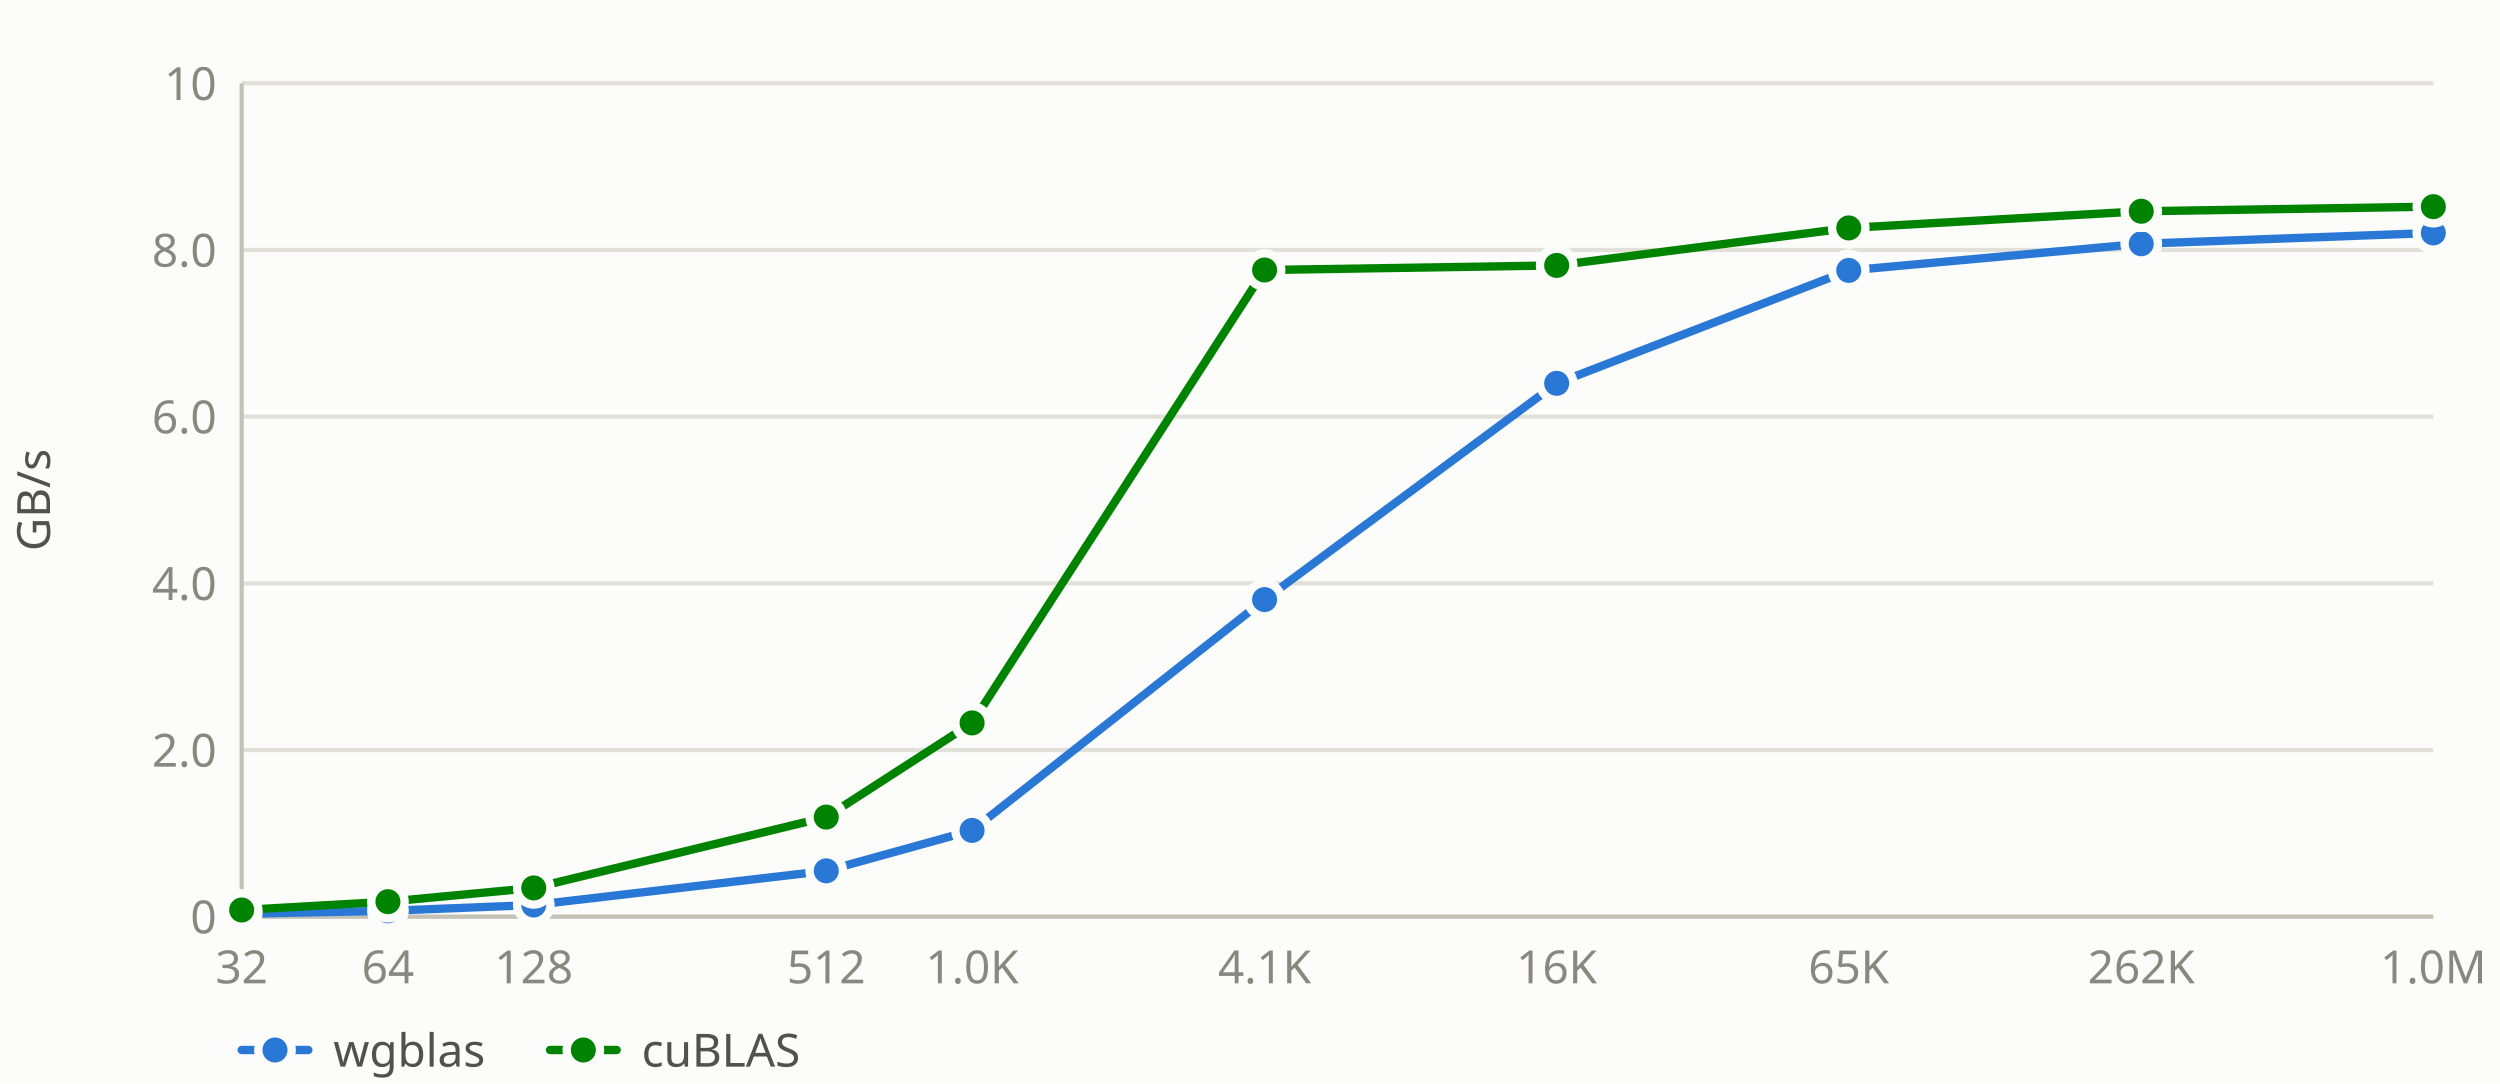
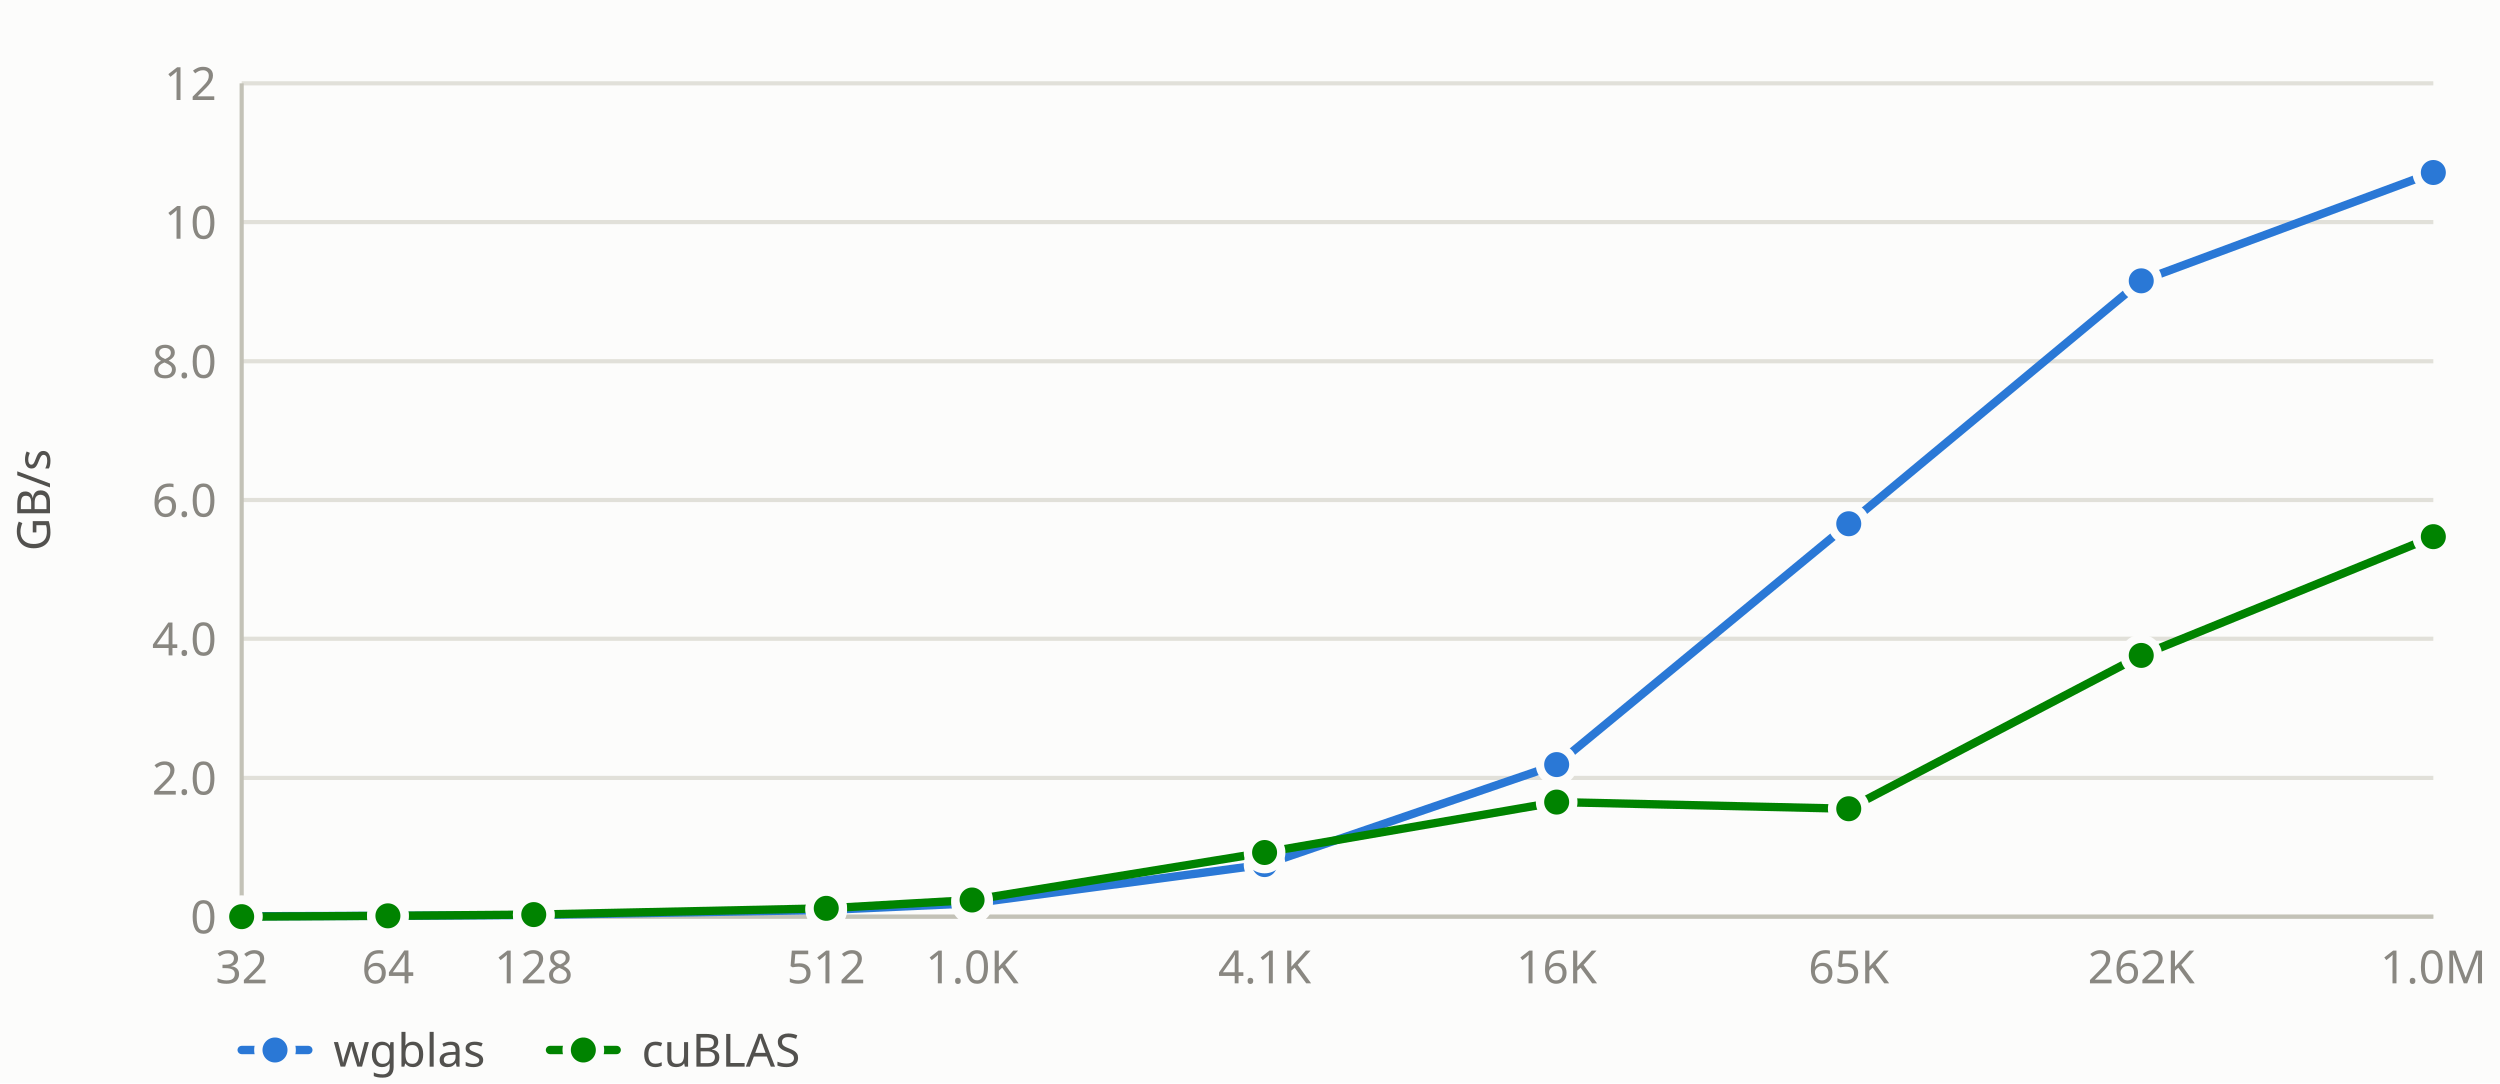
- <svg xmlns="http://www.w3.org/2000/svg" id="bc-sscal-stride32-nvidia_geforce_gtx_1650-gbs" viewBox="0 0 600 260" width="600" height="260" role="img" aria-label="GB/s vs n">
-   <style>#bc-sscal-stride32-nvidia_geforce_gtx_1650-gbs .bg{fill:#fcfcfb}#bc-sscal-stride32-nvidia_geforce_gtx_1650-gbs .gr{stroke:#e1e0d9;stroke-width:1;fill:none}#bc-sscal-stride32-nvidia_geforce_gtx_1650-gbs .ax{stroke:#c3c2b7;stroke-width:1;fill:none}#bc-sscal-stride32-nvidia_geforce_gtx_1650-gbs .at{fill:#898781;font:11px/1 system-ui,sans-serif}#bc-sscal-stride32-nvidia_geforce_gtx_1650-gbs .lt{fill:#52514e;font:11px/1 system-ui,sans-serif}#bc-sscal-stride32-nvidia_geforce_gtx_1650-gbs .ln1{stroke:#2a78d6;fill:none;stroke-width:2;stroke-linejoin:round;stroke-linecap:round}#bc-sscal-stride32-nvidia_geforce_gtx_1650-gbs .mk1{fill:#2a78d6;stroke:#fcfcfb;stroke-width:2}#bc-sscal-stride32-nvidia_geforce_gtx_1650-gbs .ln2{stroke:#008300;fill:none;stroke-width:2;stroke-linejoin:round;stroke-linecap:round}#bc-sscal-stride32-nvidia_geforce_gtx_1650-gbs .mk2{fill:#008300;stroke:#fcfcfb;stroke-width:2}@media(prefers-color-scheme:dark){#bc-sscal-stride32-nvidia_geforce_gtx_1650-gbs .bg{fill:#1a1a19}#bc-sscal-stride32-nvidia_geforce_gtx_1650-gbs .gr{stroke:#2c2c2a}#bc-sscal-stride32-nvidia_geforce_gtx_1650-gbs .ax{stroke:#383835}#bc-sscal-stride32-nvidia_geforce_gtx_1650-gbs .at{fill:#898781}#bc-sscal-stride32-nvidia_geforce_gtx_1650-gbs .lt{fill:#c3c2b7}#bc-sscal-stride32-nvidia_geforce_gtx_1650-gbs .ln1{stroke:#3987e5}#bc-sscal-stride32-nvidia_geforce_gtx_1650-gbs .mk1{fill:#3987e5;stroke:#1a1a19}#bc-sscal-stride32-nvidia_geforce_gtx_1650-gbs .ln2{stroke:#008300}#bc-sscal-stride32-nvidia_geforce_gtx_1650-gbs .mk2{fill:#008300;stroke:#1a1a19}}:root[data-theme=dark] #bc-sscal-stride32-nvidia_geforce_gtx_1650-gbs .bg{fill:#1a1a19}:root[data-theme=dark] #bc-sscal-stride32-nvidia_geforce_gtx_1650-gbs .gr{stroke:#2c2c2a}:root[data-theme=dark] #bc-sscal-stride32-nvidia_geforce_gtx_1650-gbs .ax{stroke:#383835}:root[data-theme=dark] #bc-sscal-stride32-nvidia_geforce_gtx_1650-gbs .lt{fill:#c3c2b7}:root[data-theme=dark] #bc-sscal-stride32-nvidia_geforce_gtx_1650-gbs .ln1{stroke:#3987e5}:root[data-theme=dark] #bc-sscal-stride32-nvidia_geforce_gtx_1650-gbs .mk1{fill:#3987e5;stroke:#1a1a19}:root[data-theme=dark] #bc-sscal-stride32-nvidia_geforce_gtx_1650-gbs .mk2{stroke:#1a1a19}</style>
+ <svg xmlns="http://www.w3.org/2000/svg" id="bc-snrm2-stride32-nvidia_geforce_gtx_1650-gbs" viewBox="0 0 600 260" width="600" height="260" role="img" aria-label="GB/s vs n">
+   <style>#bc-snrm2-stride32-nvidia_geforce_gtx_1650-gbs .bg{fill:#fcfcfb}#bc-snrm2-stride32-nvidia_geforce_gtx_1650-gbs .gr{stroke:#e1e0d9;stroke-width:1;fill:none}#bc-snrm2-stride32-nvidia_geforce_gtx_1650-gbs .ax{stroke:#c3c2b7;stroke-width:1;fill:none}#bc-snrm2-stride32-nvidia_geforce_gtx_1650-gbs .at{fill:#898781;font:11px/1 system-ui,sans-serif}#bc-snrm2-stride32-nvidia_geforce_gtx_1650-gbs .lt{fill:#52514e;font:11px/1 system-ui,sans-serif}#bc-snrm2-stride32-nvidia_geforce_gtx_1650-gbs .ln1{stroke:#2a78d6;fill:none;stroke-width:2;stroke-linejoin:round;stroke-linecap:round}#bc-snrm2-stride32-nvidia_geforce_gtx_1650-gbs .mk1{fill:#2a78d6;stroke:#fcfcfb;stroke-width:2}#bc-snrm2-stride32-nvidia_geforce_gtx_1650-gbs .ln2{stroke:#008300;fill:none;stroke-width:2;stroke-linejoin:round;stroke-linecap:round}#bc-snrm2-stride32-nvidia_geforce_gtx_1650-gbs .mk2{fill:#008300;stroke:#fcfcfb;stroke-width:2}@media(prefers-color-scheme:dark){#bc-snrm2-stride32-nvidia_geforce_gtx_1650-gbs .bg{fill:#1a1a19}#bc-snrm2-stride32-nvidia_geforce_gtx_1650-gbs .gr{stroke:#2c2c2a}#bc-snrm2-stride32-nvidia_geforce_gtx_1650-gbs .ax{stroke:#383835}#bc-snrm2-stride32-nvidia_geforce_gtx_1650-gbs .at{fill:#898781}#bc-snrm2-stride32-nvidia_geforce_gtx_1650-gbs .lt{fill:#c3c2b7}#bc-snrm2-stride32-nvidia_geforce_gtx_1650-gbs .ln1{stroke:#3987e5}#bc-snrm2-stride32-nvidia_geforce_gtx_1650-gbs .mk1{fill:#3987e5;stroke:#1a1a19}#bc-snrm2-stride32-nvidia_geforce_gtx_1650-gbs .ln2{stroke:#008300}#bc-snrm2-stride32-nvidia_geforce_gtx_1650-gbs .mk2{fill:#008300;stroke:#1a1a19}}:root[data-theme=dark] #bc-snrm2-stride32-nvidia_geforce_gtx_1650-gbs .bg{fill:#1a1a19}:root[data-theme=dark] #bc-snrm2-stride32-nvidia_geforce_gtx_1650-gbs .gr{stroke:#2c2c2a}:root[data-theme=dark] #bc-snrm2-stride32-nvidia_geforce_gtx_1650-gbs .ax{stroke:#383835}:root[data-theme=dark] #bc-snrm2-stride32-nvidia_geforce_gtx_1650-gbs .lt{fill:#c3c2b7}:root[data-theme=dark] #bc-snrm2-stride32-nvidia_geforce_gtx_1650-gbs .ln1{stroke:#3987e5}:root[data-theme=dark] #bc-snrm2-stride32-nvidia_geforce_gtx_1650-gbs .mk1{fill:#3987e5;stroke:#1a1a19}:root[data-theme=dark] #bc-snrm2-stride32-nvidia_geforce_gtx_1650-gbs .mk2{stroke:#1a1a19}</style>
  <rect class="bg" width="600" height="260" />
  <line class="gr" x1="58" y1="220.0" x2="584" y2="220.0" />
-   <line class="gr" x1="58" y1="180.0" x2="584" y2="180.0" />
-   <line class="gr" x1="58" y1="140.0" x2="584" y2="140.0" />
-   <line class="gr" x1="58" y1="100.0" x2="584" y2="100.0" />
-   <line class="gr" x1="58" y1="60.0" x2="584" y2="60.0" />
+   <line class="gr" x1="58" y1="186.7" x2="584" y2="186.7" />
+   <line class="gr" x1="58" y1="153.3" x2="584" y2="153.3" />
+   <line class="gr" x1="58" y1="120.0" x2="584" y2="120.0" />
+   <line class="gr" x1="58" y1="86.7" x2="584" y2="86.7" />
+   <line class="gr" x1="58" y1="53.3" x2="584" y2="53.3" />
  <line class="gr" x1="58" y1="20.0" x2="584" y2="20.0" />
  <line class="ax" x1="58" y1="20" x2="58" y2="220" />
  <line class="ax" x1="58" y1="220" x2="584" y2="220" />
  <text class="at" x="52" y="224.0" text-anchor="end">0</text>
-   <text class="at" x="52" y="184.0" text-anchor="end">2.0</text>
-   <text class="at" x="52" y="144.0" text-anchor="end">4.0</text>
-   <text class="at" x="52" y="104.0" text-anchor="end">6.0</text>
-   <text class="at" x="52" y="64.0" text-anchor="end">8.0</text>
-   <text class="at" x="52" y="24.0" text-anchor="end">10</text>
+   <text class="at" x="52" y="190.7" text-anchor="end">2.0</text>
+   <text class="at" x="52" y="157.3" text-anchor="end">4.0</text>
+   <text class="at" x="52" y="124.0" text-anchor="end">6.0</text>
+   <text class="at" x="52" y="90.7" text-anchor="end">8.0</text>
+   <text class="at" x="52" y="57.3" text-anchor="end">10</text>
+   <text class="at" x="52" y="24.0" text-anchor="end">12</text>
  <text class="lt" x="12" y="120.0" text-anchor="middle" transform="rotate(-90 12 120.0)">GB/s</text>
  <text class="at" x="58.0" y="236" text-anchor="middle">32</text>
  <text class="at" x="93.1" y="236" text-anchor="middle">64</text>
  <text class="at" x="128.1" y="236" text-anchor="middle">128</text>
  <text class="at" x="198.3" y="236" text-anchor="middle">512</text>
  <text class="at" x="233.3" y="236" text-anchor="middle">1.0K</text>
  <text class="at" x="303.5" y="236" text-anchor="middle">4.1K</text>
  <text class="at" x="373.6" y="236" text-anchor="middle">16K</text>
  <text class="at" x="443.7" y="236" text-anchor="middle">65K</text>
  <text class="at" x="513.9" y="236" text-anchor="middle">262K</text>
  <text class="at" x="584.0" y="236" text-anchor="middle">1.0M</text>
-   <polyline class="ln1" points="58.0,219.3 93.1,218.6 128.1,217.2 198.3,209.0 233.3,199.3 303.5,143.9 373.6,92.0 443.7,64.9 513.9,58.5 584.0,55.9" />
-   <polyline class="ln2" points="58.0,218.4 93.1,216.4 128.1,213.1 198.3,196.1 233.3,173.5 303.5,64.8 373.6,63.7 443.7,54.7 513.9,50.7 584.0,49.6" />
-   <circle class="mk1" cx="58.0" cy="219.3" r="4" />
-   <circle class="mk1" cx="93.1" cy="218.6" r="4" />
-   <circle class="mk1" cx="128.1" cy="217.2" r="4" />
-   <circle class="mk1" cx="198.3" cy="209.0" r="4" />
-   <circle class="mk1" cx="233.3" cy="199.3" r="4" />
-   <circle class="mk1" cx="303.5" cy="143.9" r="4" />
-   <circle class="mk1" cx="373.6" cy="92.0" r="4" />
-   <circle class="mk1" cx="443.7" cy="64.9" r="4" />
-   <circle class="mk1" cx="513.9" cy="58.5" r="4" />
-   <circle class="mk1" cx="584.0" cy="55.9" r="4" />
-   <circle class="mk2" cx="58.0" cy="218.4" r="4" />
-   <circle class="mk2" cx="93.1" cy="216.4" r="4" />
-   <circle class="mk2" cx="128.1" cy="213.1" r="4" />
-   <circle class="mk2" cx="198.3" cy="196.1" r="4" />
-   <circle class="mk2" cx="233.3" cy="173.5" r="4" />
-   <circle class="mk2" cx="303.5" cy="64.8" r="4" />
-   <circle class="mk2" cx="373.6" cy="63.7" r="4" />
-   <circle class="mk2" cx="443.7" cy="54.7" r="4" />
-   <circle class="mk2" cx="513.9" cy="50.7" r="4" />
-   <circle class="mk2" cx="584.0" cy="49.6" r="4" />
+   <polyline class="ln1" points="58.0,219.9 93.1,219.8 128.1,219.6 198.3,218.4 233.3,216.8 303.5,207.5 373.6,183.5 443.7,125.7 513.9,67.4 584.0,41.4" />
+   <polyline class="ln2" points="58.0,220.0 93.1,219.8 128.1,219.5 198.3,218.0 233.3,216.0 303.5,204.6 373.6,192.5 443.7,194.1 513.9,157.3 584.0,128.8" />
+   <circle class="mk1" cx="58.0" cy="219.9" r="4" />
+   <circle class="mk1" cx="93.1" cy="219.8" r="4" />
+   <circle class="mk1" cx="128.1" cy="219.6" r="4" />
+   <circle class="mk1" cx="198.3" cy="218.4" r="4" />
+   <circle class="mk1" cx="233.3" cy="216.8" r="4" />
+   <circle class="mk1" cx="303.5" cy="207.5" r="4" />
+   <circle class="mk1" cx="373.6" cy="183.5" r="4" />
+   <circle class="mk1" cx="443.7" cy="125.7" r="4" />
+   <circle class="mk1" cx="513.9" cy="67.4" r="4" />
+   <circle class="mk1" cx="584.0" cy="41.4" r="4" />
+   <circle class="mk2" cx="58.0" cy="220.0" r="4" />
+   <circle class="mk2" cx="93.1" cy="219.8" r="4" />
+   <circle class="mk2" cx="128.1" cy="219.5" r="4" />
+   <circle class="mk2" cx="198.3" cy="218.0" r="4" />
+   <circle class="mk2" cx="233.3" cy="216.0" r="4" />
+   <circle class="mk2" cx="303.5" cy="204.6" r="4" />
+   <circle class="mk2" cx="373.6" cy="192.5" r="4" />
+   <circle class="mk2" cx="443.7" cy="194.1" r="4" />
+   <circle class="mk2" cx="513.9" cy="157.3" r="4" />
+   <circle class="mk2" cx="584.0" cy="128.8" r="4" />
  <line class="ln1" x1="58" y1="252" x2="74" y2="252" />
  <circle class="mk1" cx="66" cy="252" r="4" />
  <text class="lt" x="80" y="256">wgblas</text>
  <line class="ln2" x1="132" y1="252" x2="148" y2="252" />
  <circle class="mk2" cx="140" cy="252" r="4" />
  <text class="lt" x="154" y="256">cuBLAS</text>
</svg>
